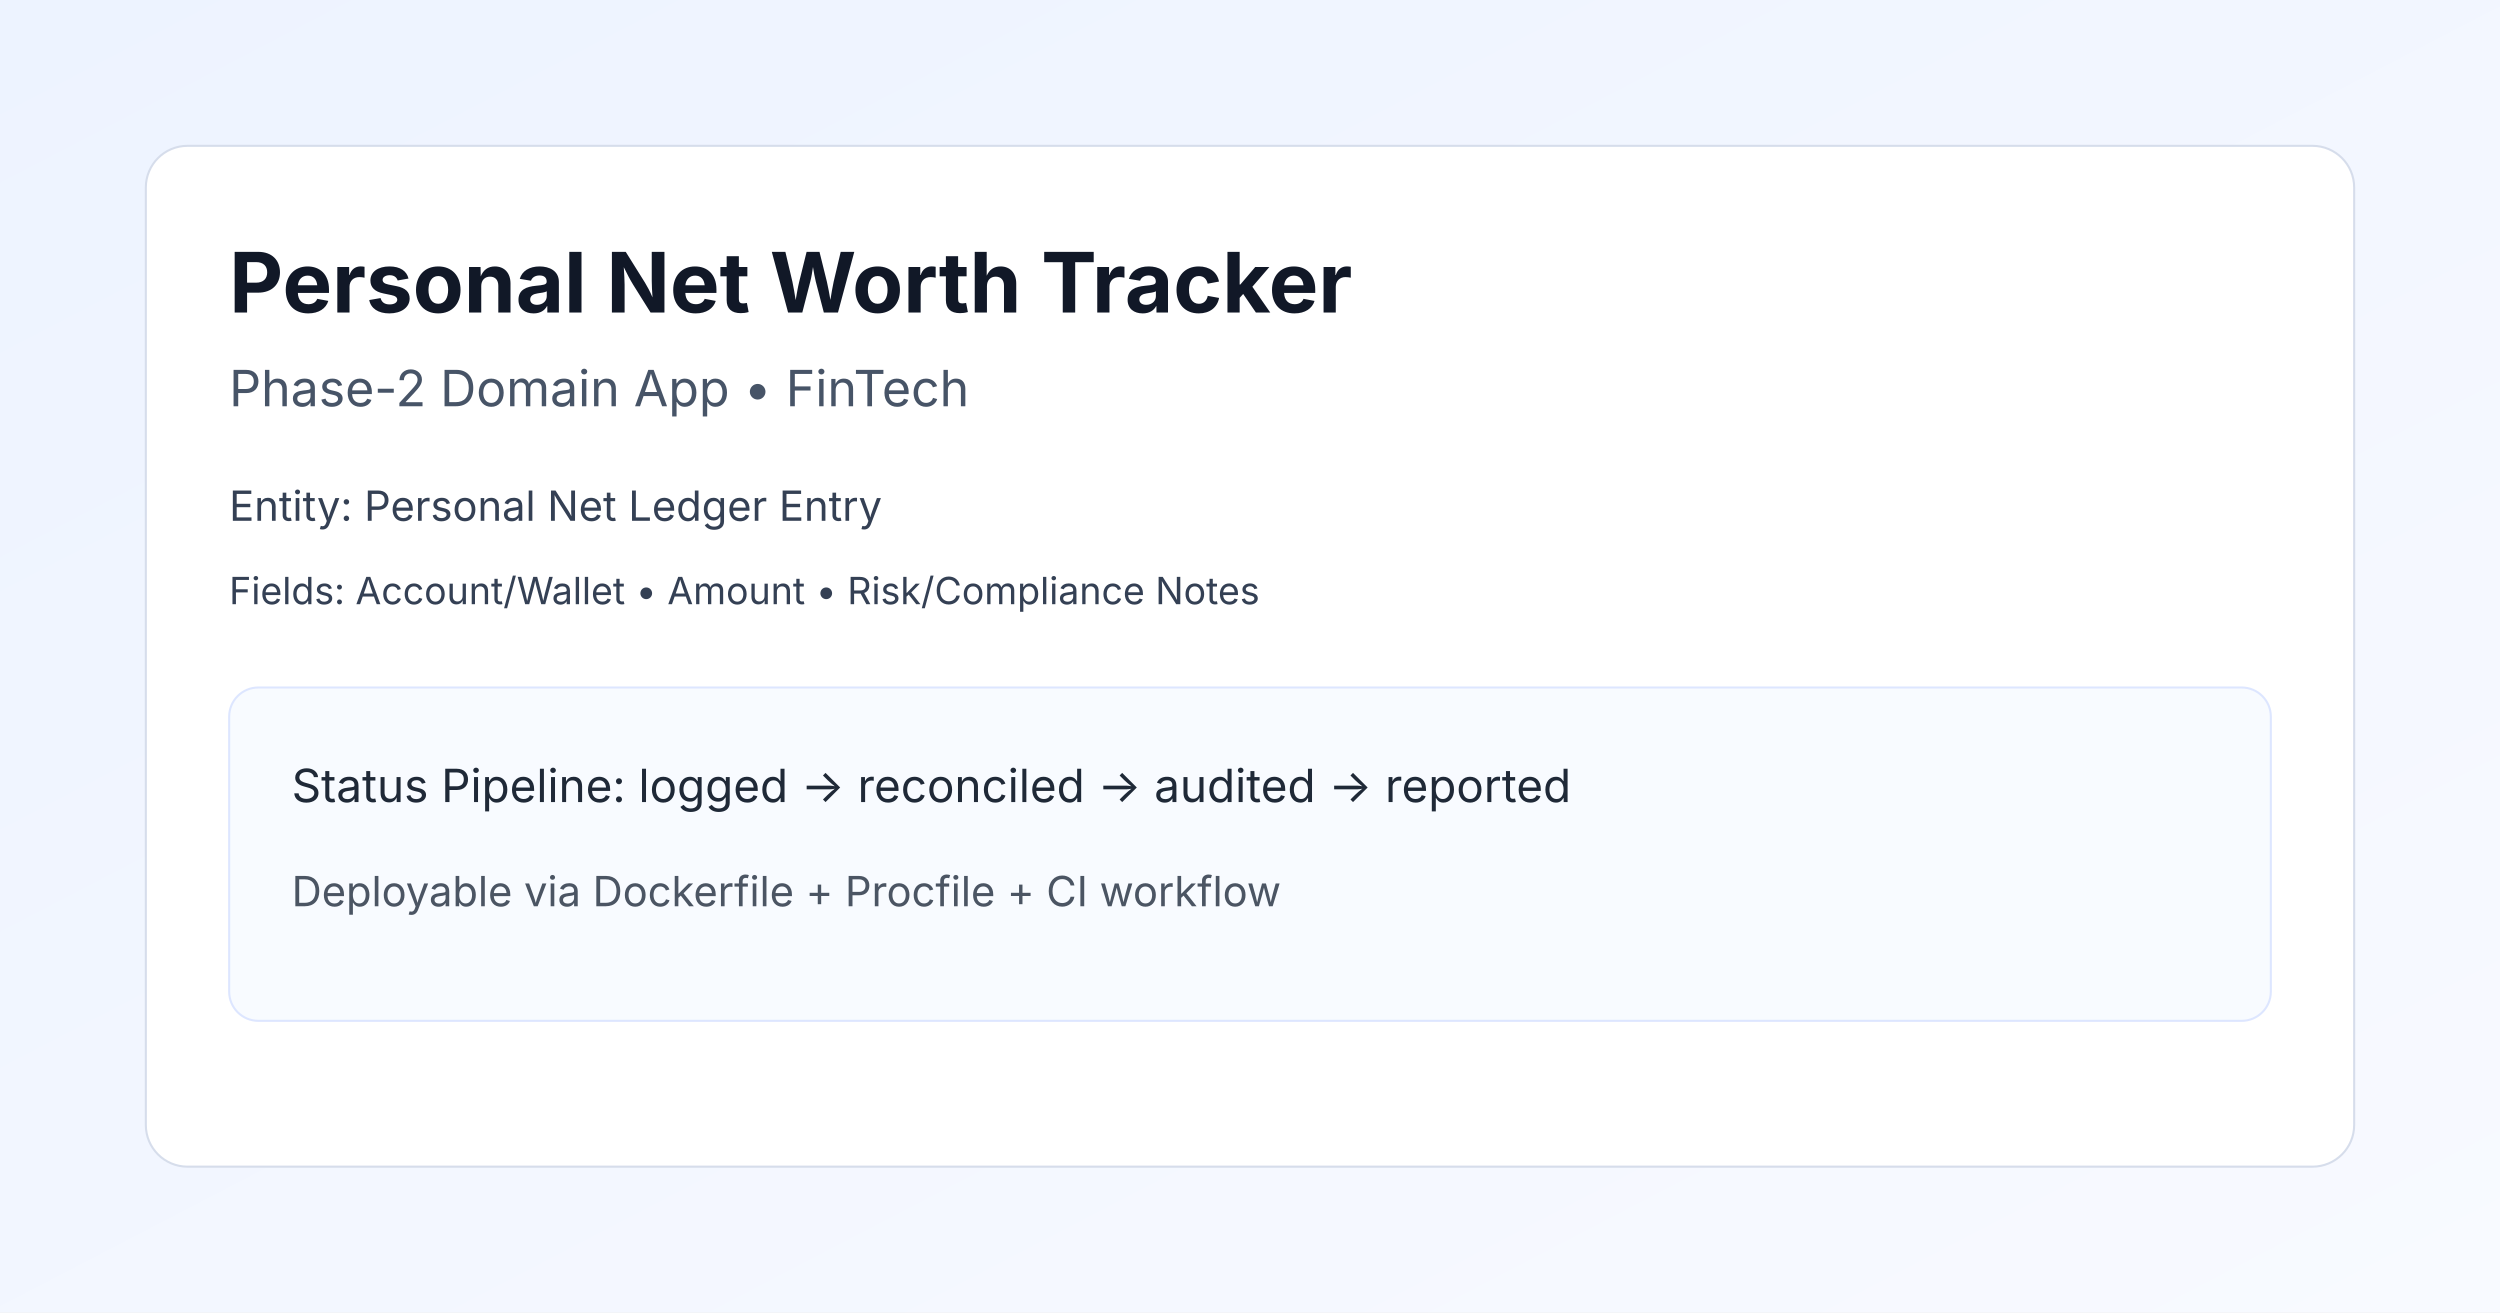
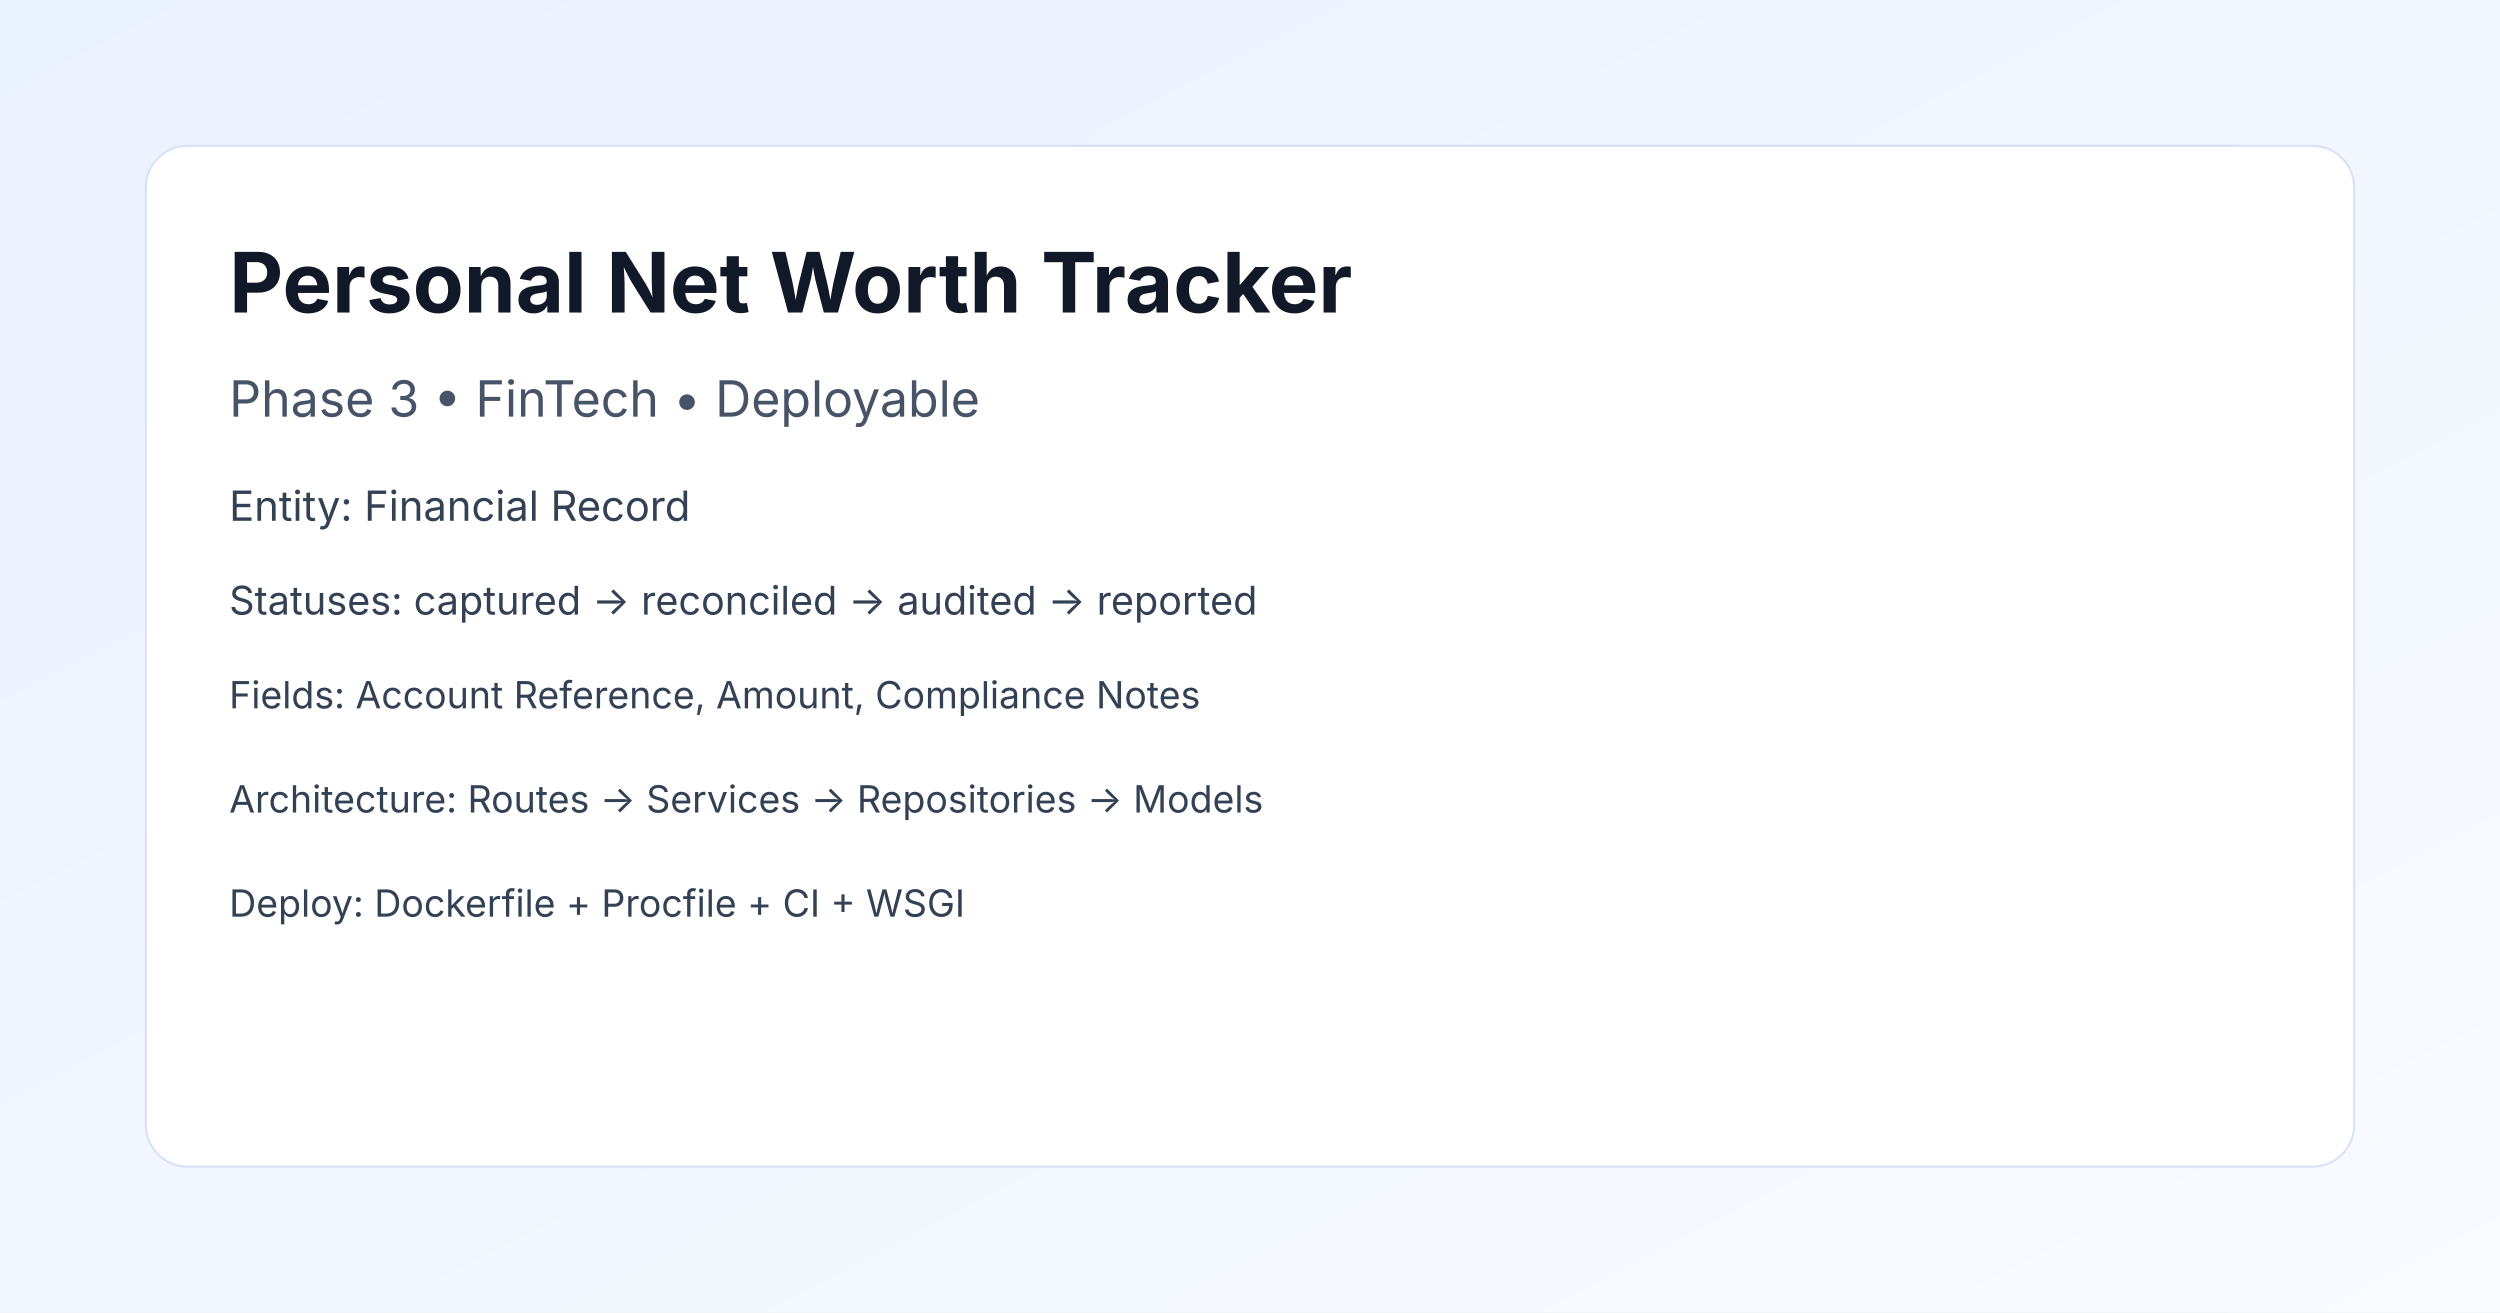
<svg xmlns="http://www.w3.org/2000/svg" width="1200" height="630" viewBox="0 0 1200 630">
  <defs>
    <linearGradient id="bg" x1="0" y1="0" x2="1" y2="1">
-       <stop offset="0%" stop-color="#edf3ff" />
-       <stop offset="100%" stop-color="#f8faff" />
+       <stop offset="0%" stop-color="#ebf2ff" />
+       <stop offset="100%" stop-color="#f8fbff" />
    </linearGradient>
  </defs>
  <rect width="1200" height="630" fill="url(#bg)" />
-   <rect x="70" y="70" width="1060" height="490" rx="20" fill="#fff" stroke="#d6ddeb" />
+   <rect x="70" y="70" width="1060" height="490" rx="20" fill="#ffffff" stroke="#d8e2f7" />
  <text x="110" y="150" font-size="40" font-family="Inter, Arial" fill="#111827" font-weight="700">Personal Net Worth Tracker</text>
-   <text x="110" y="195" font-size="24" font-family="Inter, Arial" fill="#475467">Phase-2 Domain App • FinTech</text>
-   <text x="110" y="250" font-size="20" font-family="Inter, Arial" fill="#344054">Entity: Personal Net Ledger Entry</text>
-   <text x="110" y="290" font-size="18" font-family="Inter, Arial" fill="#344054">Fields: Account/Wallet • Amount • Risk/Compliance Notes</text>
-   <rect x="110" y="330" width="980" height="160" rx="14" fill="#f8fbff" stroke="#dde6ff" />
-   <text x="140" y="385" font-size="22" font-family="Inter, Arial" fill="#1f2937">Status Pipeline: logged → reconciled → audited → reported</text>
-   <text x="140" y="435" font-size="20" font-family="Inter, Arial" fill="#4b5563">Deployable via Dockerfile + Procfile + CI workflow</text>
+   <text x="110" y="200" font-size="24" font-family="Inter, Arial" fill="#475467">Phase 3 • FinTech • Deployable</text>
+   <text x="110" y="250" font-size="20" font-family="Inter, Arial" fill="#334155">Entity: Financial Record</text>
+   <text x="110" y="295" font-size="19" font-family="Inter, Arial" fill="#334155">Statuses: captured → reconciled → audited → reported</text>
+   <text x="110" y="340" font-size="18" font-family="Inter, Arial" fill="#334155">Fields: Account Reference, Amount, Compliance Notes</text>
+   <text x="110" y="390" font-size="18" font-family="Inter, Arial" fill="#334155">Architecture: Routes → Services → Repositories → Models</text>
+   <text x="110" y="440" font-size="18" font-family="Inter, Arial" fill="#334155">Deploy: Dockerfile + Procfile + CI + WSGI</text>
</svg>
